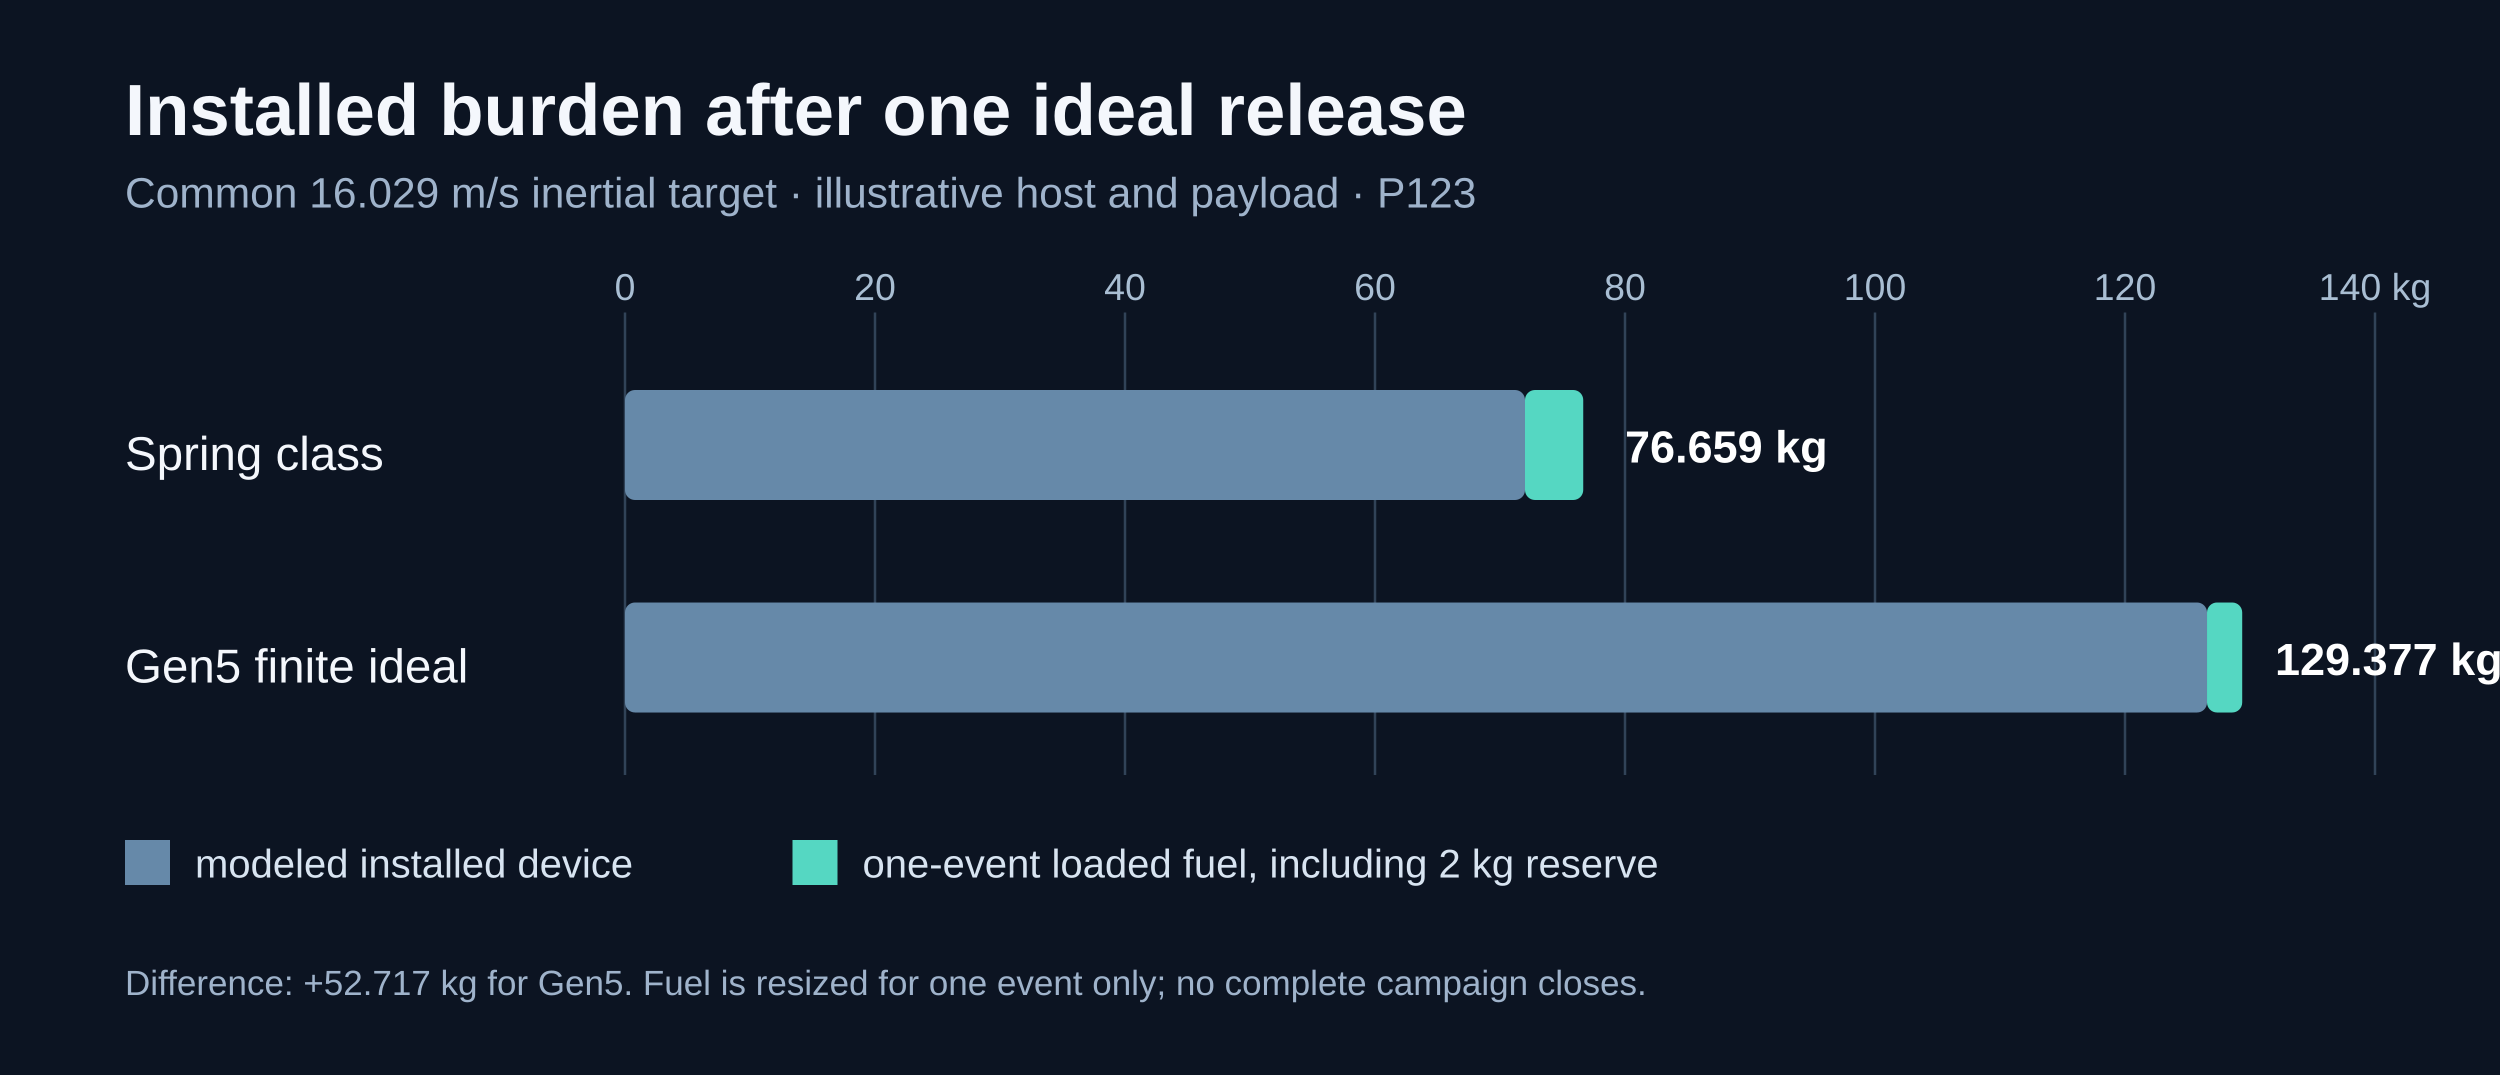
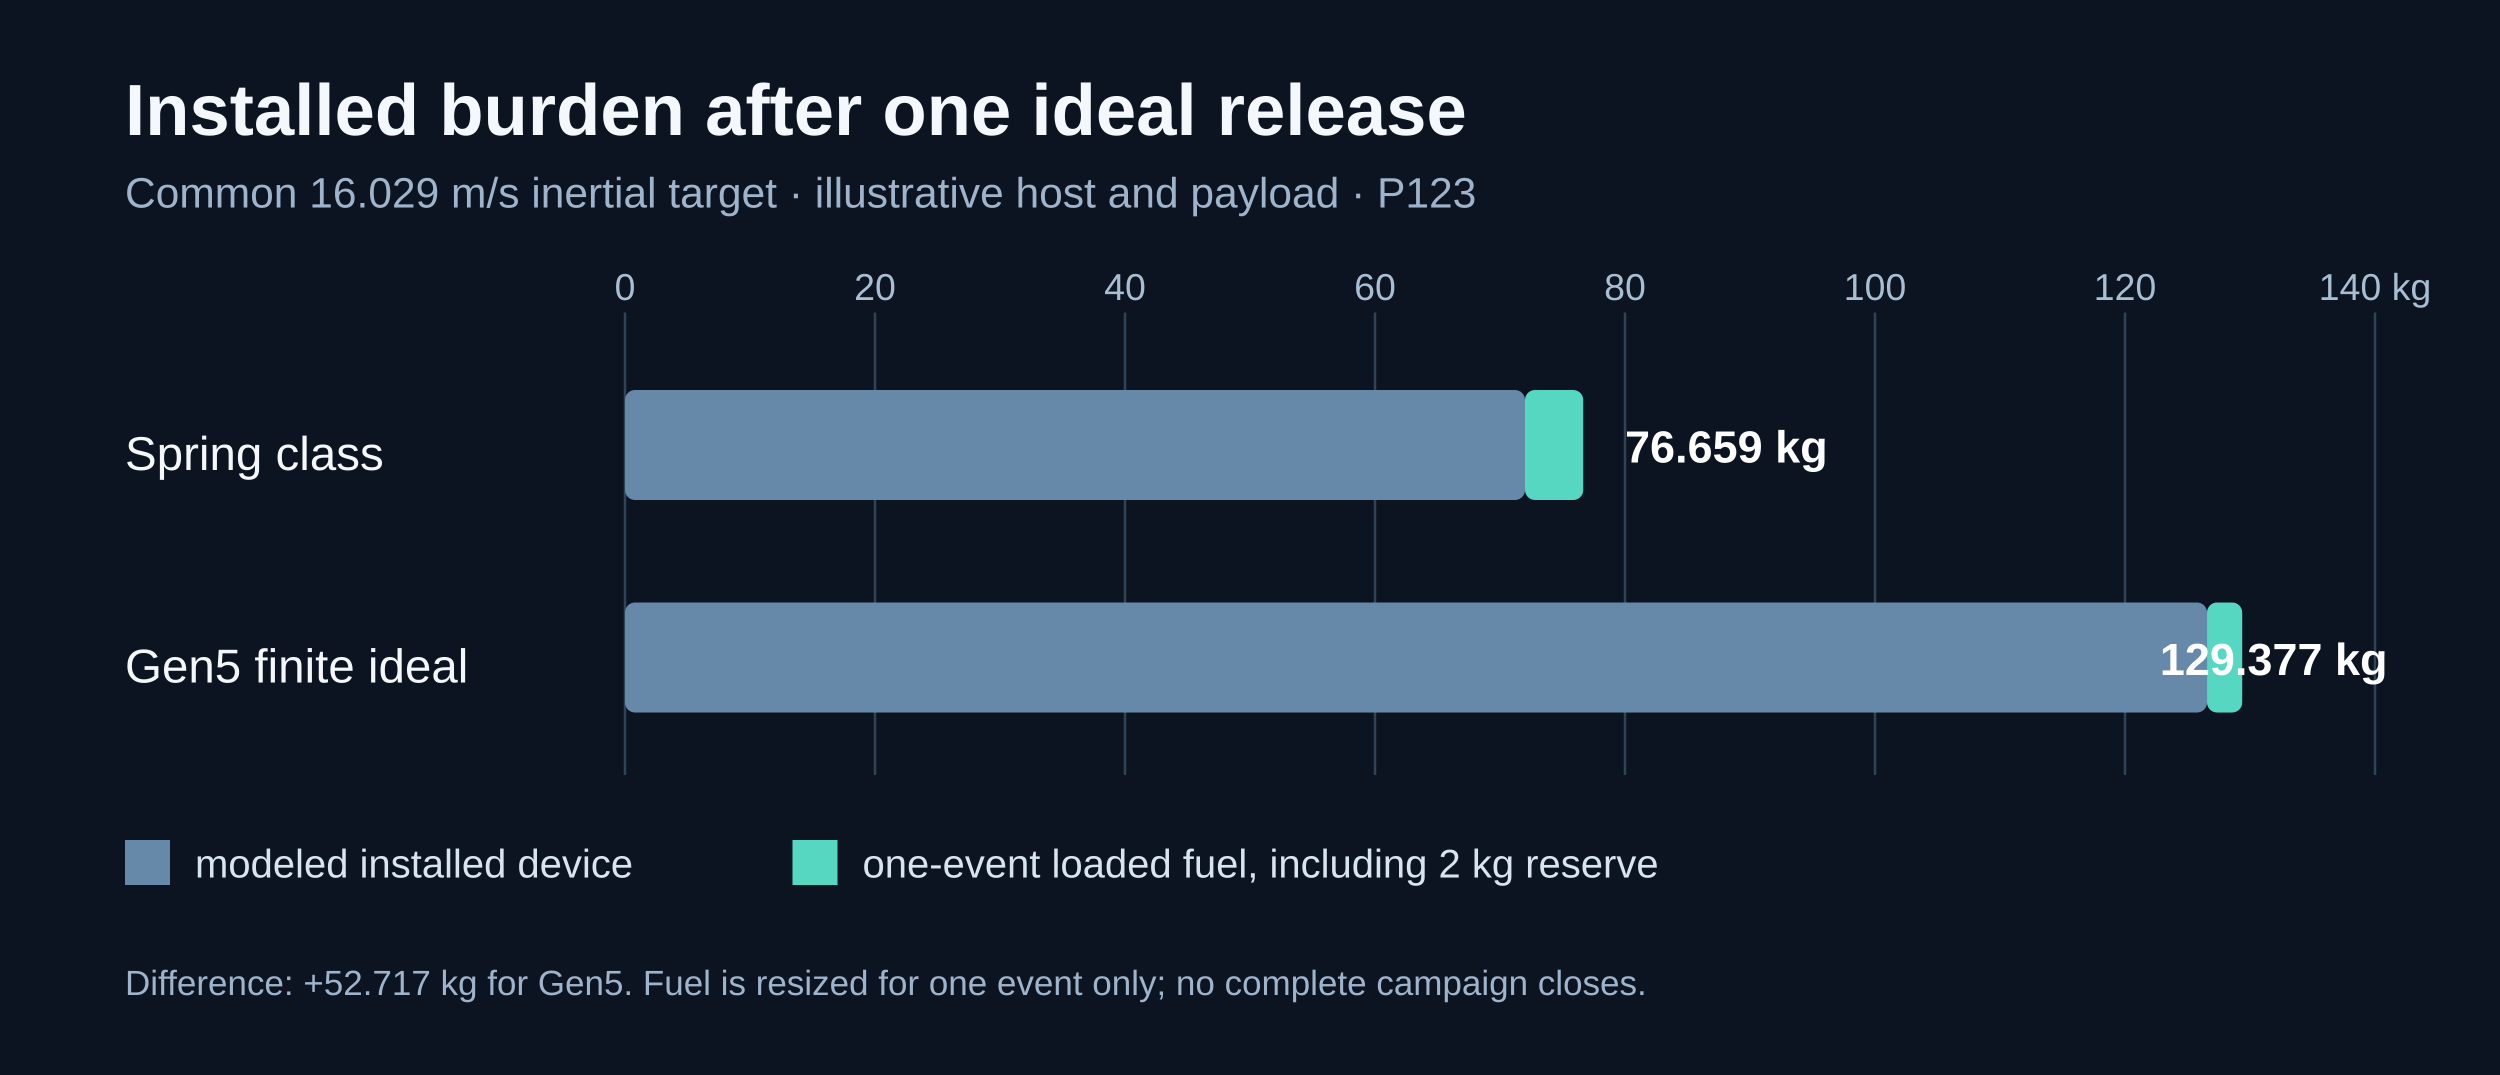
<svg xmlns="http://www.w3.org/2000/svg" viewBox="0 0 1000 430" role="img" aria-labelledby="title desc">
  <rect width="1000" height="430" fill="#0c1422" />
  <text x="50" y="54" fill="#f4f7fc" font-family="Arial,Helvetica,sans-serif" font-size="29" font-weight="700">Installed burden after one ideal release</text>
  <text x="50" y="83" fill="#9fb3cb" font-family="Arial,Helvetica,sans-serif" font-size="17">Common 16.029 m/s inertial target · illustrative host and payload · P123</text>
  <g stroke="#314358" stroke-width="1">
    <line x1="250" y1="125" x2="250" y2="310" />
    <line x1="350" y1="125" x2="350" y2="310" />
    <line x1="450" y1="125" x2="450" y2="310" />
    <line x1="550" y1="125" x2="550" y2="310" />
    <line x1="650" y1="125" x2="650" y2="310" />
    <line x1="750" y1="125" x2="750" y2="310" />
    <line x1="850" y1="125" x2="850" y2="310" />
    <line x1="950" y1="125" x2="950" y2="310" />
  </g>
  <g fill="#a9bed3" font-family="Arial,Helvetica,sans-serif" font-size="15" text-anchor="middle">
    <text x="250" y="120">0</text>
    <text x="350" y="120">20</text>
    <text x="450" y="120">40</text>
    <text x="550" y="120">60</text>
    <text x="650" y="120">80</text>
    <text x="750" y="120">100</text>
    <text x="850" y="120">120</text>
    <text x="950" y="120">140 kg</text>
  </g>
  <text x="50" y="188" fill="#f4f7fc" font-family="Arial,Helvetica,sans-serif" font-size="19">Spring class</text>
  <text x="50" y="273" fill="#f4f7fc" font-family="Arial,Helvetica,sans-serif" font-size="19">Gen5 finite ideal</text>
  <rect x="250" y="156" width="360" height="44" rx="4" fill="#6689a9" />
  <rect x="610" y="156" width="23.296" height="44" rx="4" fill="#55d7c2" />
  <rect x="250" y="241" width="632.81" height="44" rx="4" fill="#6689a9" />
  <rect x="882.81" y="241" width="14.073" height="44" rx="4" fill="#55d7c2" />
  <g fill="#ffffff" font-family="Arial,Helvetica,sans-serif" font-size="18" font-weight="700">
    <text x="650" y="185">76.659 kg</text>
-     <text x="910" y="270">129.377 kg</text>
+     <text x="955" y="270" text-anchor="end">129.377 kg</text>
  </g>
  <rect x="50" y="336" width="18" height="18" fill="#6689a9" />
  <text x="78" y="351" fill="#d8e4f1" font-family="Arial,Helvetica,sans-serif" font-size="16">modeled installed device</text>
  <rect x="317" y="336" width="18" height="18" fill="#55d7c2" />
  <text x="345" y="351" fill="#d8e4f1" font-family="Arial,Helvetica,sans-serif" font-size="16">one-event loaded fuel, including 2 kg reserve</text>
  <text x="50" y="398" fill="#9fb3cb" font-family="Arial,Helvetica,sans-serif" font-size="14">Difference: +52.717 kg for Gen5. Fuel is resized for one event only; no complete campaign closes.</text>
</svg>
